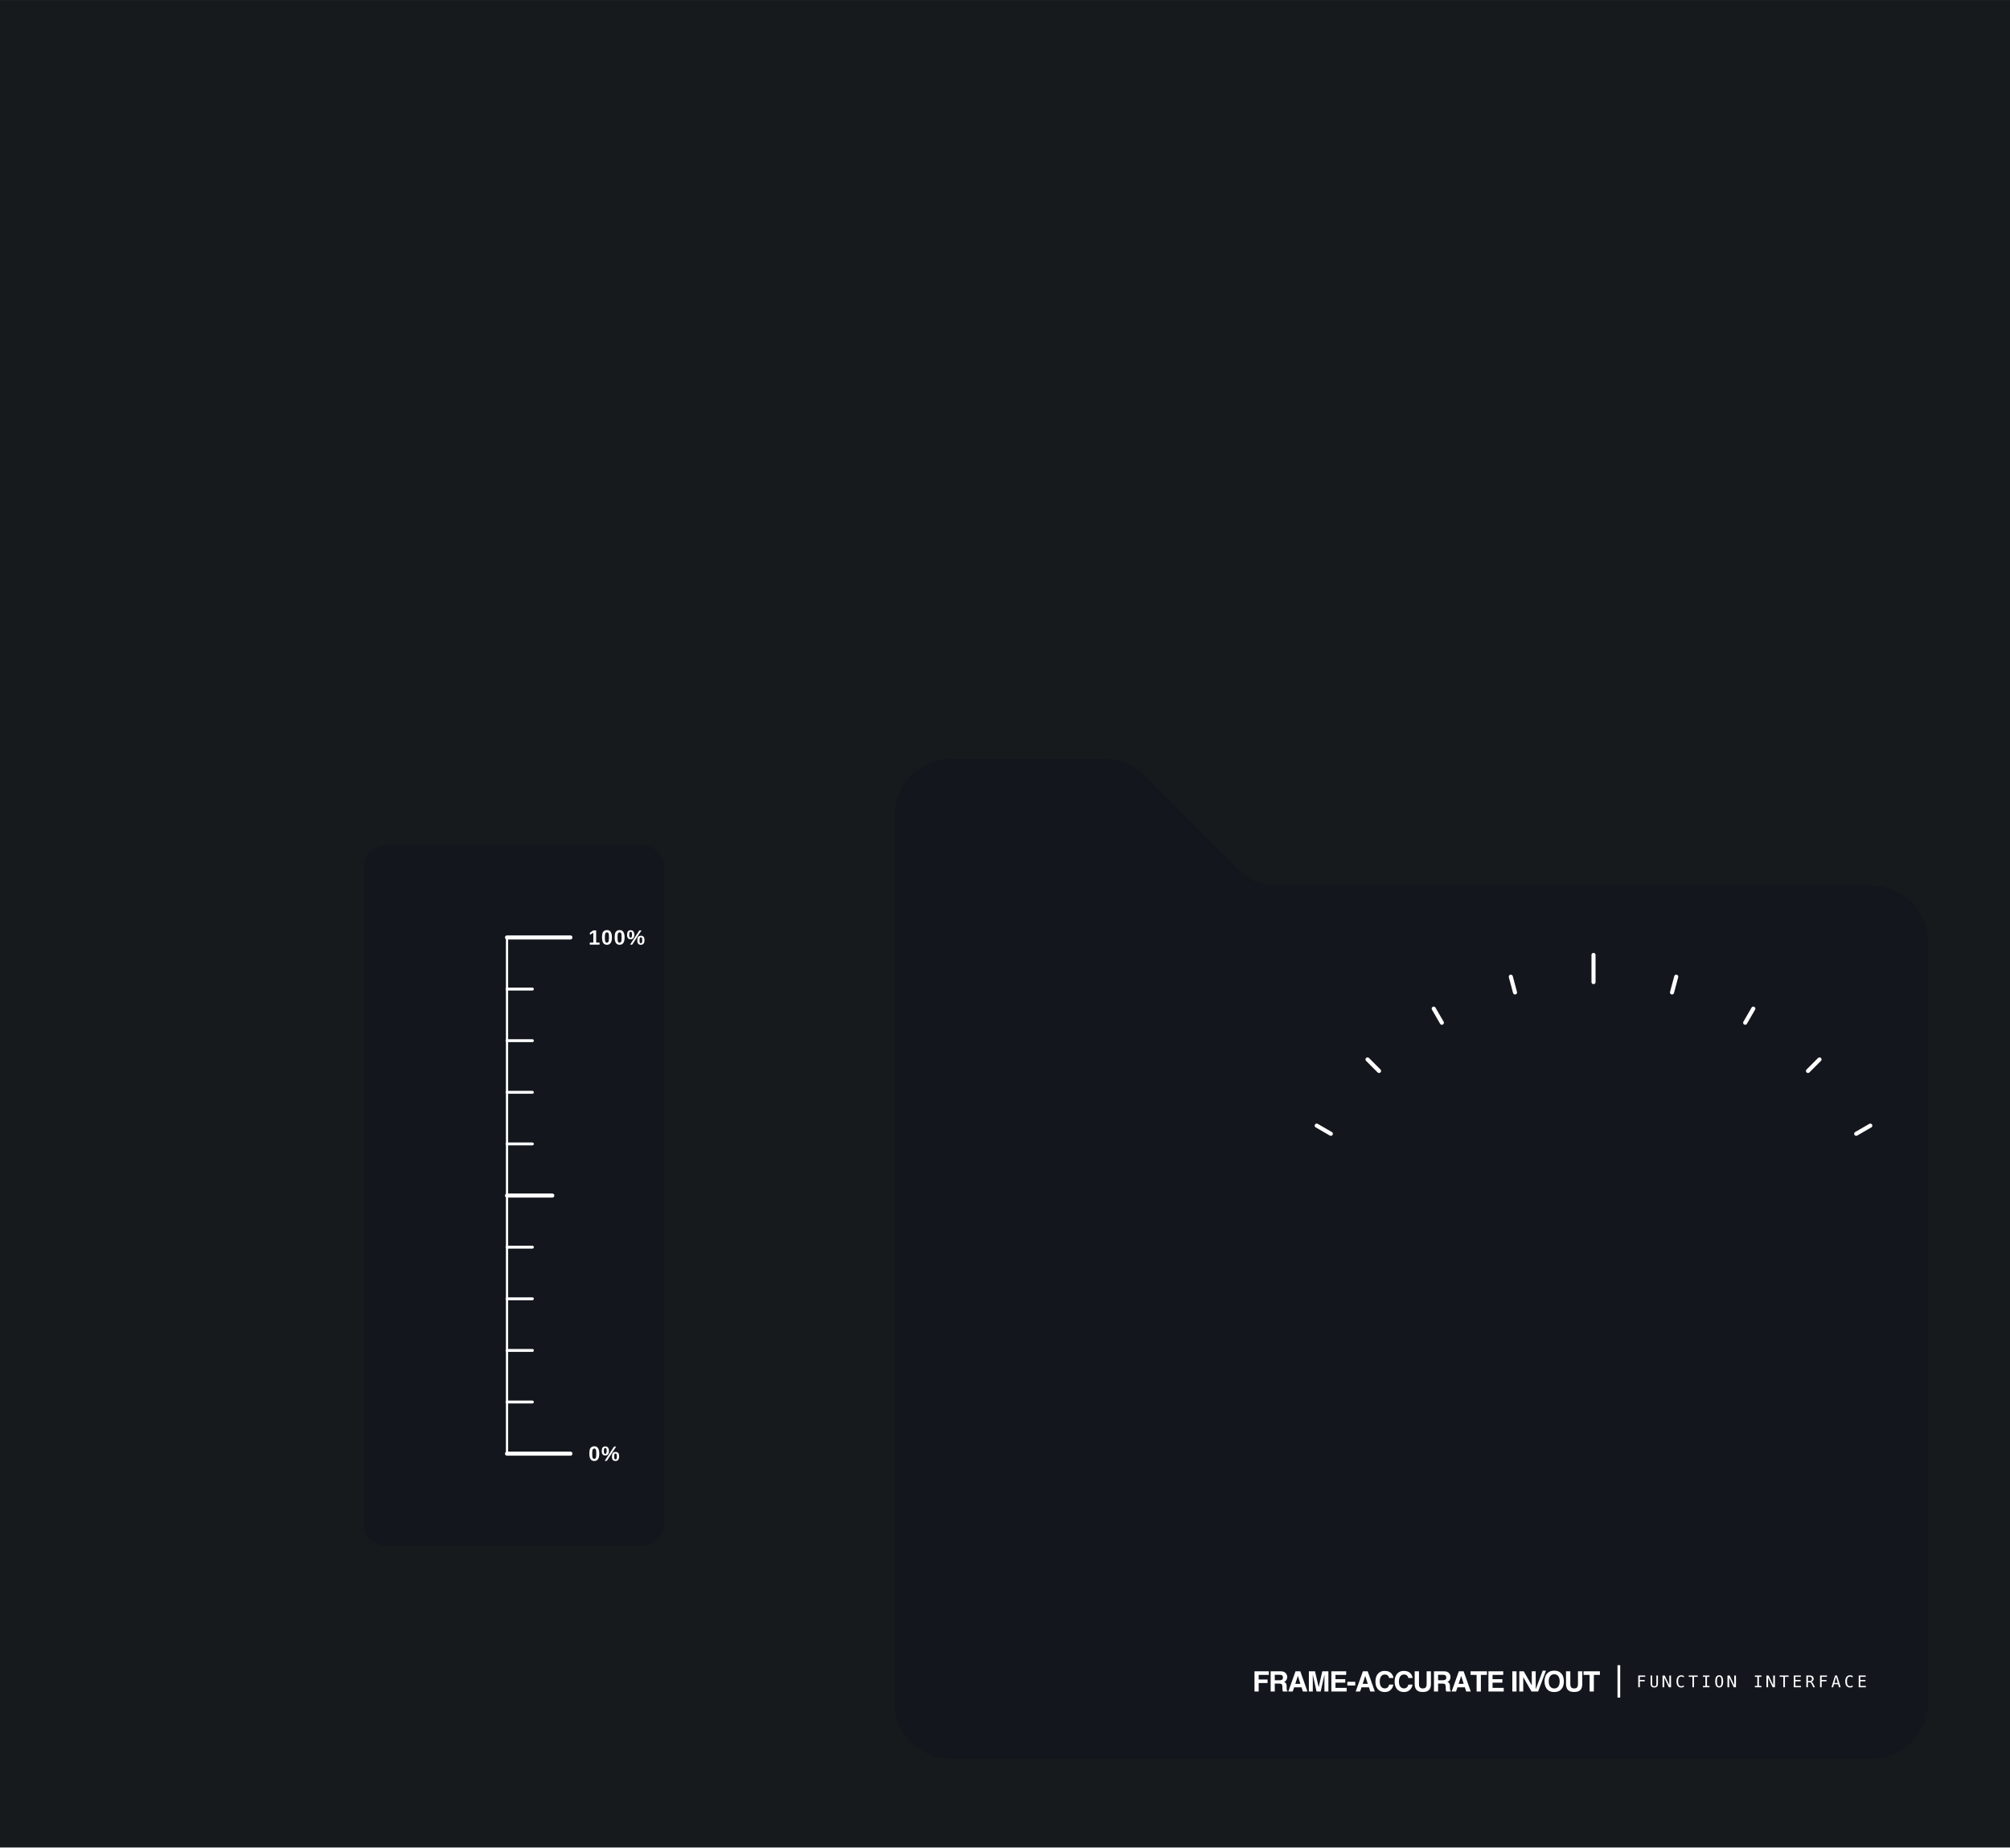
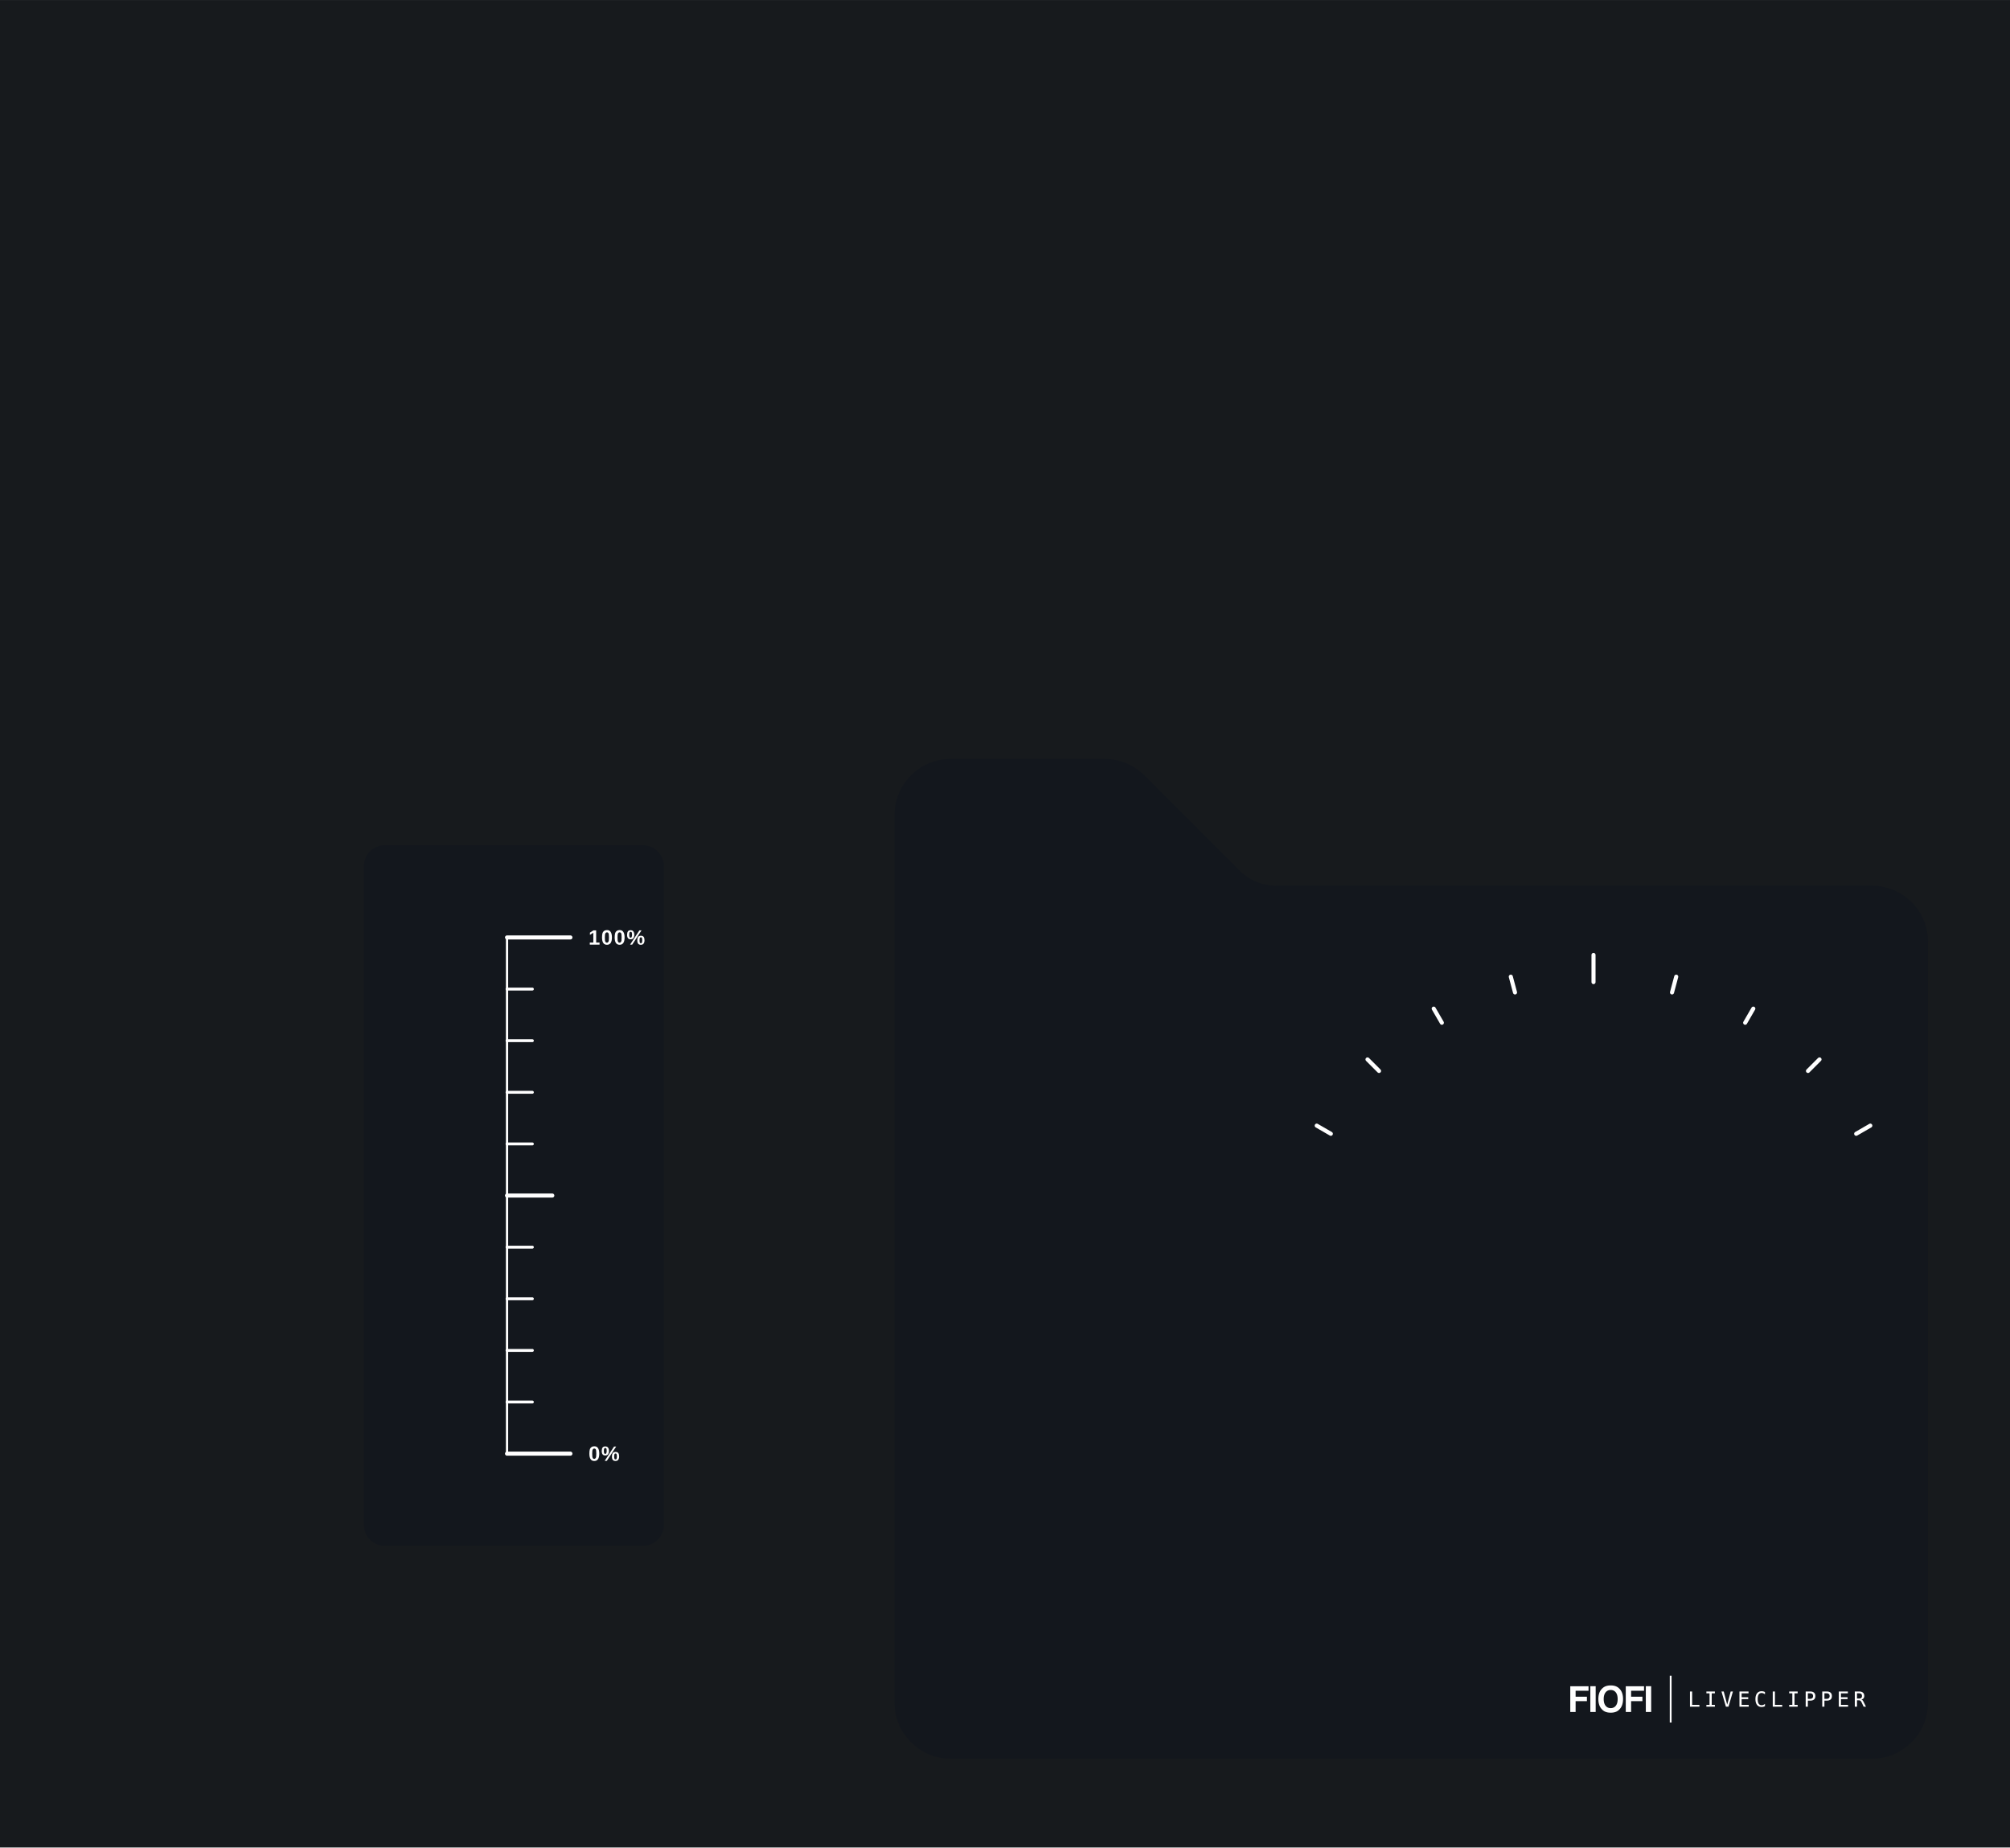
<svg xmlns="http://www.w3.org/2000/svg" width="2048" height="1882" viewBox="0 0 222 204" style="color:#ffffff">
  <rect x="0" y="0" width="222" height="204" fill="#171a1d" />
  <path id="tbar-field" fill="#13171d" d="M42.500 170.693 L42.485 170.693 L42.289 170.683 L42.260 170.681 L42.066 170.652 L42.037 170.646 L41.847 170.598 L41.818 170.590 L41.634 170.524 L41.606 170.512 L41.429 170.428 L41.403 170.415 L41.235 170.314 L41.210 170.297 L41.053 170.180 L41.030 170.162 L40.884 170.030 L40.864 170.009 L40.732 169.864 L40.713 169.841 L40.596 169.683 L40.580 169.659 L40.479 169.490 L40.465 169.464 L40.381 169.287 L40.370 169.260 L40.304 169.075 L40.295 169.047 L40.247 168.856 L40.242 168.828 L40.213 168.633 L40.210 168.604 L40.200 168.408 L40.200 168.393 L40.200 95.632 L40.200 95.617 L40.210 95.421 L40.213 95.392 L40.242 95.198 L40.247 95.169 L40.295 94.979 L40.304 94.950 L40.370 94.766 L40.381 94.738 L40.465 94.561 L40.479 94.535 L40.580 94.367 L40.596 94.342 L40.713 94.185 L40.732 94.162 L40.864 94.016 L40.884 93.996 L41.030 93.864 L41.053 93.845 L41.210 93.728 L41.235 93.712 L41.403 93.611 L41.429 93.597 L41.606 93.513 L41.634 93.502 L41.818 93.436 L41.847 93.427 L42.037 93.379 L42.066 93.374 L42.260 93.345 L42.289 93.342 L42.485 93.332 L42.500 93.332 L71.020 93.332 L71.035 93.332 L71.231 93.342 L71.260 93.345 L71.454 93.374 L71.483 93.379 L71.673 93.427 L71.702 93.436 L71.886 93.502 L71.914 93.513 L72.091 93.597 L72.117 93.611 L72.285 93.712 L72.310 93.728 L72.467 93.845 L72.490 93.864 L72.636 93.996 L72.656 94.016 L72.788 94.162 L72.807 94.185 L72.924 94.342 L72.940 94.367 L73.041 94.535 L73.055 94.561 L73.139 94.738 L73.150 94.766 L73.216 94.950 L73.225 94.979 L73.273 95.169 L73.278 95.198 L73.307 95.392 L73.310 95.421 L73.320 95.617 L73.320 95.632 L73.320 168.393 L73.320 168.408 L73.310 168.604 L73.307 168.633 L73.278 168.828 L73.273 168.856 L73.225 169.047 L73.216 169.075 L73.150 169.260 L73.139 169.287 L73.055 169.464 L73.041 169.490 L72.940 169.659 L72.924 169.683 L72.807 169.841 L72.788 169.864 L72.656 170.009 L72.636 170.030 L72.490 170.162 L72.467 170.180 L72.310 170.297 L72.285 170.314 L72.117 170.415 L72.091 170.428 L71.914 170.512 L71.886 170.524 L71.702 170.590 L71.673 170.598 L71.483 170.646 L71.454 170.652 L71.260 170.681 L71.231 170.683 L71.035 170.693 L71.020 170.693 Z" />
  <path id="jog-clip-field" fill="#13171d" stroke="#13171d" stroke-width="0.4" stroke-linejoin="round" d="M105.000 194.000 L206.750 194.000 A6.000 6.000 0 0 0 212.750 188.000 L212.750 104.000 A6.000 6.000 0 0 0 206.750 98.000 L140.985 98.000 A6.000 6.000 0 0 1 136.743 96.243 L126.257 85.757 A6.000 6.000 0 0 0 122.015 84.000 L105.000 84.000 A6.000 6.000 0 0 0 99.000 90.000 L99.000 188.000 A6.000 6.000 0 0 0 105.000 194.000 Z" />
  <path d="M54.0 160.513 L61.0 160.513" fill="none" stroke="currentColor" stroke-width="0.45" stroke-linecap="round" transform="translate(2 0)" />
  <text x="63.0" y="160.513" fill="currentColor" font-family="Arial, Helvetica, sans-serif" font-size="2.3" font-weight="600" letter-spacing="0.12" text-anchor="start" dominant-baseline="central" transform="translate(2 0)">0%</text>
  <path d="M54.0 154.813 L56.8 154.813" fill="none" stroke="currentColor" stroke-width="0.32" stroke-linecap="round" transform="translate(2 0)" />
  <path d="M54.0 149.113 L56.8 149.113" fill="none" stroke="currentColor" stroke-width="0.32" stroke-linecap="round" transform="translate(2 0)" />
  <path d="M54.0 143.413 L56.8 143.413" fill="none" stroke="currentColor" stroke-width="0.32" stroke-linecap="round" transform="translate(2 0)" />
  <path d="M54.0 137.713 L56.8 137.713" fill="none" stroke="currentColor" stroke-width="0.32" stroke-linecap="round" transform="translate(2 0)" />
  <path d="M54.0 132.013 L59.0 132.013" fill="none" stroke="currentColor" stroke-width="0.45" stroke-linecap="round" transform="translate(2 0)" />
  <path d="M54.0 126.313 L56.8 126.313" fill="none" stroke="currentColor" stroke-width="0.32" stroke-linecap="round" transform="translate(2 0)" />
  <path d="M54.0 120.613 L56.8 120.613" fill="none" stroke="currentColor" stroke-width="0.32" stroke-linecap="round" transform="translate(2 0)" />
  <path d="M54.0 114.913 L56.8 114.913" fill="none" stroke="currentColor" stroke-width="0.32" stroke-linecap="round" transform="translate(2 0)" />
  <path d="M54.0 109.213 L56.8 109.213" fill="none" stroke="currentColor" stroke-width="0.32" stroke-linecap="round" transform="translate(2 0)" />
  <path d="M54.0 103.513 L61.0 103.513" fill="none" stroke="currentColor" stroke-width="0.45" stroke-linecap="round" transform="translate(2 0)" />
  <text x="63.0" y="103.513" fill="currentColor" font-family="Arial, Helvetica, sans-serif" font-size="2.3" font-weight="600" letter-spacing="0.12" text-anchor="start" dominant-baseline="central" transform="translate(2 0)">100%</text>
  <path d="M54.0 160.513 L54.0 103.513" fill="none" stroke="currentColor" stroke-width="0.25" stroke-linecap="round" transform="translate(2 0)" />
  <g id="jog-upper-ticks" transform="translate(0 15)">
    <path d="M205.012 110.193 L206.571 109.293" fill="none" stroke="#ffffff" stroke-width="0.45" stroke-linecap="round" />
    <path d="M199.688 103.255 L200.961 101.982" fill="none" stroke="#ffffff" stroke-width="0.45" stroke-linecap="round" />
    <path d="M192.75 97.931 L193.65 96.373" fill="none" stroke="#ffffff" stroke-width="0.45" stroke-linecap="round" />
    <path d="M184.67 94.585 L185.136 92.846" fill="none" stroke="#ffffff" stroke-width="0.45" stroke-linecap="round" />
    <path d="M176 93.443 L176 90.443" fill="none" stroke="#ffffff" stroke-width="0.45" stroke-linecap="round" />
    <path d="M167.33 94.585 L166.864 92.846" fill="none" stroke="#ffffff" stroke-width="0.45" stroke-linecap="round" />
    <path d="M159.25 97.931 L158.35 96.373" fill="none" stroke="#ffffff" stroke-width="0.45" stroke-linecap="round" />
    <path d="M152.312 103.255 L151.039 101.982" fill="none" stroke="#ffffff" stroke-width="0.45" stroke-linecap="round" />
    <path d="M146.988 110.193 L145.429 109.293" fill="none" stroke="#ffffff" stroke-width="0.45" stroke-linecap="round" />
  </g>
-   <g id="fiofi-esteso" fill="#ffffff">
-     <path d="M140.138 184.941H139.019V185.454H139.999V185.842H139.019V186.777H138.556V184.549H140.138Z M141.278 185.902H140.796V186.777H140.341V184.546H141.435Q141.67 184.55 141.796 184.603Q141.922 184.656 142.01 184.759Q142.083 184.844 142.125 184.947Q142.168 185.05 142.168 185.182Q142.168 185.341 142.087 185.494Q142.007 185.648 141.822 185.711Q141.977 185.773 142.041 185.888Q142.106 186.002 142.106 186.237V186.386Q142.106 186.539 142.118 186.594Q142.136 186.68 142.202 186.721V186.777H141.689Q141.668 186.703 141.659 186.657Q141.641 186.564 141.639 186.465L141.636 186.258Q141.633 186.044 141.558 185.973Q141.483 185.902 141.278 185.902ZM141.561 185.496Q141.7 185.433 141.7 185.245Q141.7 185.042 141.565 184.973Q141.489 184.933 141.338 184.933H140.796V185.533H141.324Q141.482 185.533 141.561 185.496Z M143.755 186.318H142.933L142.779 186.777H142.292L143.088 184.546H143.615L144.405 186.777H143.899ZM143.625 185.934 143.347 185.056 143.059 185.934Z M144.995 186.777H144.561V184.546H145.239L145.644 186.3L146.047 184.546H146.718V186.777H146.283V185.268Q146.283 185.203 146.285 185.085Q146.286 184.968 146.286 184.905L145.864 186.777H145.411L144.992 184.905Q144.992 184.968 144.994 185.085Q144.995 185.203 144.995 185.268Z M148.584 185.802H147.5V186.376H148.735V186.777H147.045V184.546H148.681V184.941H147.5V185.415H148.584Z M148.814 185.708H149.683V186.117H148.814Z M151.198 186.318H150.376L150.222 186.777H149.734L150.531 184.546H151.057L151.847 186.777H151.342ZM151.068 185.934 150.789 185.056 150.502 185.934Z M153.585 186.61Q153.335 186.839 152.946 186.839Q152.465 186.839 152.19 186.53Q151.914 186.22 151.914 185.68Q151.914 185.095 152.227 184.779Q152.5 184.503 152.921 184.503Q153.484 184.503 153.744 184.873Q153.888 185.08 153.898 185.289H153.432Q153.387 185.129 153.316 185.047Q153.189 184.902 152.939 184.902Q152.684 184.902 152.538 185.107Q152.391 185.312 152.391 185.687Q152.391 186.063 152.546 186.249Q152.701 186.436 152.94 186.436Q153.185 186.436 153.314 186.276Q153.385 186.19 153.432 186.017H153.894Q153.833 186.382 153.585 186.61Z M155.704 186.61Q155.454 186.839 155.065 186.839Q154.584 186.839 154.309 186.53Q154.033 186.22 154.033 185.68Q154.033 185.095 154.346 184.779Q154.619 184.503 155.04 184.503Q155.603 184.503 155.863 184.873Q156.007 185.08 156.018 185.289H155.551Q155.506 185.129 155.435 185.047Q155.308 184.902 155.058 184.902Q154.804 184.902 154.657 185.107Q154.51 185.312 154.51 185.687Q154.51 186.063 154.665 186.249Q154.82 186.436 155.059 186.436Q155.305 186.436 155.433 186.276Q155.504 186.19 155.551 186.017H156.013Q155.952 186.382 155.704 186.61Z M157.569 185.917V184.546H158.043V185.917Q158.043 186.273 157.932 186.471Q157.726 186.835 157.147 186.835Q156.567 186.835 156.36 186.471Q156.249 186.273 156.249 185.917V184.546H156.723V185.917Q156.723 186.147 156.777 186.253Q156.862 186.441 157.147 186.441Q157.43 186.441 157.515 186.253Q157.569 186.147 157.569 185.917Z M159.316 185.902H158.834V186.777H158.379V184.546H159.473Q159.708 184.55 159.834 184.603Q159.961 184.656 160.048 184.759Q160.121 184.844 160.163 184.947Q160.206 185.05 160.206 185.182Q160.206 185.341 160.126 185.494Q160.045 185.648 159.861 185.711Q160.015 185.773 160.079 185.888Q160.144 186.002 160.144 186.237V186.386Q160.144 186.539 160.156 186.594Q160.174 186.68 160.241 186.721V186.777H159.728Q159.706 186.703 159.697 186.657Q159.679 186.564 159.678 186.465L159.675 186.258Q159.672 186.044 159.597 185.973Q159.522 185.902 159.316 185.902ZM159.599 185.496Q159.738 185.433 159.738 185.245Q159.738 185.042 159.603 184.973Q159.528 184.933 159.376 184.933H158.834V185.533H159.363Q159.52 185.533 159.599 185.496Z M161.794 186.318H160.972L160.817 186.777H160.33L161.126 184.546H161.653L162.443 186.777H161.937ZM161.663 185.934 161.385 185.056 161.097 185.934Z M164.228 184.546V184.941H163.56V186.777H163.091V184.941H162.42V184.546Z M165.934 185.802H164.85V186.376H166.085V186.777H164.394V184.546H166.03V184.941H164.85V185.415H165.934Z M167.034 184.546H167.497V186.777H167.034Z M169.616 186.777H169.15L168.239 185.192V186.777H167.804V184.546H168.293L169.182 186.103V184.546H169.616Z M169.525 186.777 170.39 184.478H170.748L169.881 186.777Z M171.66 186.839Q171.181 186.839 170.929 186.579Q170.589 186.259 170.589 185.658Q170.589 185.045 170.929 184.738Q171.181 184.478 171.66 184.478Q172.138 184.478 172.391 184.738Q172.728 185.045 172.728 185.658Q172.728 186.259 172.391 186.579Q172.138 186.839 171.66 186.839ZM172.1 186.24Q172.262 186.035 172.262 185.658Q172.262 185.283 172.099 185.078Q171.937 184.873 171.66 184.873Q171.383 184.873 171.218 185.077Q171.053 185.281 171.053 185.658Q171.053 186.035 171.218 186.24Q171.383 186.444 171.66 186.444Q171.937 186.444 172.1 186.24Z M174.284 185.917V184.546H174.758V185.917Q174.758 186.273 174.648 186.471Q174.442 186.835 173.862 186.835Q173.282 186.835 173.075 186.471Q172.964 186.273 172.964 185.917V184.546H173.438V185.917Q173.438 186.147 173.493 186.253Q173.577 186.441 173.862 186.441Q174.145 186.441 174.23 186.253Q174.284 186.147 174.284 185.917Z M176.705 184.546V184.941H176.037V186.777H175.568V184.941H174.897V184.546Z" />
-     <rect x="178.649" y="183.873" width="0.300" height="3.577" />
-     <path d="M180.941 185.01H181.709V185.158H181.119V185.507H181.654V185.656H181.119V186.313H180.941Z M182.301 185.813V185.01H182.478V185.893Q182.478 185.988 182.483 186.029Q182.488 186.069 182.501 186.091Q182.529 186.143 182.582 186.169Q182.635 186.195 182.71 186.195Q182.786 186.195 182.838 186.169Q182.891 186.143 182.919 186.091Q182.933 186.069 182.938 186.029Q182.943 185.989 182.943 185.895V185.01H183.119V185.813Q183.119 186.013 183.095 186.097Q183.07 186.181 183.009 186.236Q182.951 186.288 182.877 186.313Q182.803 186.338 182.71 186.338Q182.618 186.338 182.544 186.313Q182.47 186.288 182.411 186.236Q182.351 186.182 182.326 186.096Q182.301 186.01 182.301 185.813Z M183.623 185.014H183.864L184.374 186.083V185.014H184.561V186.313H184.32L183.811 185.244V186.313H183.623Z M185.977 186.267Q185.91 186.303 185.839 186.32Q185.769 186.338 185.689 186.338Q185.439 186.338 185.3 186.161Q185.162 185.984 185.162 185.663Q185.162 185.343 185.301 185.165Q185.44 184.986 185.689 184.986Q185.769 184.986 185.839 185.004Q185.91 185.022 185.977 185.058V185.238Q185.913 185.185 185.838 185.157Q185.764 185.129 185.689 185.129Q185.517 185.129 185.432 185.262Q185.346 185.395 185.346 185.663Q185.346 185.93 185.432 186.062Q185.517 186.195 185.689 186.195Q185.766 186.195 185.84 186.167Q185.914 186.139 185.977 186.086Z M186.516 185.01H187.51V185.158H187.102V186.313H186.925V185.158H186.516Z M188.084 185.01H188.808V185.158H188.535V186.165H188.808V186.313H188.084V186.165H188.358V185.158H188.084Z M190.133 185.663Q190.133 185.375 190.074 185.252Q190.015 185.129 189.881 185.129Q189.747 185.129 189.688 185.252Q189.629 185.375 189.629 185.663Q189.629 185.949 189.688 186.072Q189.747 186.195 189.881 186.195Q190.015 186.195 190.074 186.072Q190.133 185.95 190.133 185.663ZM190.317 185.663Q190.317 186.003 190.209 186.171Q190.102 186.338 189.881 186.338Q189.66 186.338 189.553 186.172Q189.445 186.005 189.445 185.663Q189.445 185.321 189.553 185.154Q189.661 184.986 189.881 184.986Q190.102 184.986 190.209 185.154Q190.317 185.321 190.317 185.663Z M190.794 185.014H191.035L191.545 186.083V185.014H191.732V186.313H191.491L190.981 185.244V186.313H190.794Z M193.821 185.01H194.545V185.158H194.271V186.165H194.545V186.313H193.821V186.165H194.094V185.158H193.821Z M195.096 185.014H195.337L195.847 186.083V185.014H196.035V186.313H195.794L195.284 185.244V186.313H195.096Z M196.555 185.01H197.549V185.158H197.142V186.313H196.964V185.158H196.555Z M198.12 185.01H198.894V185.158H198.296V185.509H198.867V185.657H198.296V186.165H198.91V186.313H198.12Z M200.046 185.698Q200.114 185.715 200.162 185.763Q200.21 185.812 200.281 185.957L200.459 186.313H200.269L200.114 185.984Q200.047 185.843 199.993 185.803Q199.939 185.762 199.853 185.762H199.684V186.313H199.507V185.01H199.87Q200.085 185.01 200.199 185.106Q200.314 185.203 200.314 185.387Q200.314 185.516 200.243 185.598Q200.173 185.679 200.046 185.698ZM199.684 185.154V185.617H199.877Q200.004 185.617 200.066 185.56Q200.128 185.504 200.128 185.387Q200.128 185.274 200.062 185.214Q199.996 185.154 199.87 185.154Z M201.02 185.01H201.787V185.158H201.197V185.507H201.732V185.656H201.197V186.313H201.02Z M202.788 185.165 202.602 185.832H202.974ZM202.682 185.01H202.896L203.295 186.313H203.112L203.016 185.973H202.56L202.465 186.313H202.283Z M204.621 186.267Q204.554 186.303 204.484 186.32Q204.413 186.338 204.333 186.338Q204.083 186.338 203.944 186.161Q203.806 185.984 203.806 185.663Q203.806 185.343 203.945 185.165Q204.085 184.986 204.333 184.986Q204.413 184.986 204.484 185.004Q204.554 185.022 204.621 185.058V185.238Q204.557 185.185 204.483 185.157Q204.408 185.129 204.333 185.129Q204.161 185.129 204.076 185.262Q203.99 185.395 203.99 185.663Q203.99 185.93 204.076 186.062Q204.161 186.195 204.333 186.195Q204.41 186.195 204.484 186.167Q204.558 186.139 204.621 186.086Z M205.291 185.01H206.064V185.158H205.467V185.509H206.038V185.657H205.467V186.165H206.081V186.313H205.291Z" />
+   <g id="marchio-fiofi" fill="#ffffff">
+     <path fill-rule="evenodd" d="M173.433 189.038 L173.433 186.198 L175.449 186.198 L175.449 186.698 L174.023 186.698 L174.023 187.352 L175.272 187.352 L175.272 187.846 L174.023 187.846 L174.023 189.038 Z M179.563 189.038 L179.563 186.198 L181.579 186.198 L181.579 186.698 L180.153 186.698 L180.153 187.352 L181.402 187.352 L181.402 187.846 L180.153 187.846 L180.153 189.038 Z M175.648 189.038 L175.648 186.194 L176.239 186.194 L176.239 189.038 Z M181.778 186.194 L182.369 186.194 L182.369 189.038 L181.778 189.038 Z M186.894 188.251 L187.697 188.251 L187.697 188.455 L186.654 188.455 L186.654 186.778 L186.894 186.778 Z M188.467 188.251 L188.815 188.251 L188.815 186.982 L188.467 186.982 L188.467 186.778 L189.404 186.778 L189.404 186.982 L189.056 186.982 L189.056 188.251 L189.404 188.251 L189.404 188.455 L188.467 188.455 Z M191.398 186.778 L190.907 188.455 L190.623 188.455 L190.133 186.778 L190.381 186.778 L190.765 188.229 L191.150 186.778 Z M184.622 190.200 L184.422 190.200 L184.422 185.032 L184.622 185.032 Z M177.034 188.849 L176.967 188.785 L176.885 188.700 L176.811 188.608 L176.746 188.509 L176.690 188.402 L176.642 188.289 L176.604 188.168 L176.573 188.040 L176.552 187.904 L176.539 187.762 L176.534 187.612 L176.539 187.460 L176.552 187.315 L176.573 187.178 L176.604 187.049 L176.642 186.928 L176.690 186.815 L176.746 186.709 L176.811 186.611 L176.885 186.521 L176.967 186.439 L177.034 186.376 L177.107 186.320 L177.186 186.270 L177.270 186.227 L177.361 186.190 L177.457 186.160 L177.559 186.137 L177.666 186.120 L177.780 186.110 L177.899 186.107 L178.018 186.110 L178.131 186.120 L178.239 186.137 L178.341 186.160 L178.437 186.190 L178.527 186.227 L178.611 186.270 L178.690 186.320 L178.763 186.376 L178.831 186.439 L178.912 186.521 L178.986 186.611 L179.050 186.709 L179.106 186.815 L179.153 186.928 L179.192 187.049 L179.222 187.178 L179.244 187.315 L179.257 187.460 L179.261 187.612 L179.257 187.762 L179.244 187.904 L179.222 188.040 L179.192 188.168 L179.153 188.289 L179.106 188.402 L179.050 188.509 L178.986 188.608 L178.912 188.700 L178.831 188.785 L178.763 188.849 L178.690 188.905 L178.611 188.955 L178.527 188.998 L178.437 189.034 L178.341 189.064 L178.239 189.088 L178.131 189.104 L178.018 189.114 L177.899 189.117 L177.780 189.114 L177.666 189.104 L177.559 189.088 L177.457 189.064 L177.361 189.034 L177.270 188.998 L177.186 188.955 L177.107 188.905 Z M178.658 187.796 L178.665 187.706 L178.667 187.612 L178.665 187.519 L178.658 187.430 L178.648 187.345 L178.633 187.264 L178.615 187.188 L178.592 187.116 L178.565 187.049 L178.534 186.986 L178.499 186.927 L178.459 186.872 L178.416 186.823 L178.370 186.778 L178.322 186.739 L178.270 186.705 L178.215 186.676 L178.158 186.653 L178.097 186.634 L178.034 186.621 L177.968 186.613 L177.899 186.611 L177.829 186.613 L177.763 186.621 L177.700 186.634 L177.639 186.652 L177.581 186.676 L177.526 186.705 L177.474 186.738 L177.425 186.777 L177.379 186.822 L177.335 186.871 L177.295 186.926 L177.260 186.984 L177.228 187.047 L177.201 187.115 L177.177 187.187 L177.159 187.263 L177.144 187.344 L177.133 187.429 L177.127 187.518 L177.125 187.612 L177.127 187.706 L177.133 187.796 L177.144 187.881 L177.159 187.961 L177.177 188.038 L177.201 188.110 L177.228 188.177 L177.260 188.240 L177.295 188.299 L177.335 188.353 L177.379 188.403 L177.425 188.447 L177.474 188.486 L177.526 188.520 L177.581 188.549 L177.639 188.572 L177.700 188.590 L177.763 188.603 L177.829 188.611 L177.899 188.614 L177.968 188.611 L178.034 188.603 L178.098 188.590 L178.158 188.572 L178.216 188.549 L178.270 188.520 L178.322 188.486 L178.371 188.447 L178.417 188.403 L178.460 188.353 L178.499 188.299 L178.535 188.240 L178.566 188.177 L178.592 188.110 L178.615 188.038 L178.634 187.961 L178.648 187.881 Z M194.793 188.454 L194.775 188.459 L194.757 188.464 L194.738 188.468 L194.720 188.472 L194.701 188.476 L194.682 188.479 L194.663 188.481 L194.643 188.483 L194.624 188.485 L194.604 188.486 L194.584 188.487 L194.563 188.487 L194.501 188.485 L194.440 188.478 L194.383 188.466 L194.328 188.450 L194.277 188.430 L194.228 188.404 L194.182 188.375 L194.139 188.340 L194.099 188.301 L194.062 188.258 L194.028 188.210 L193.998 188.159 L193.971 188.104 L193.948 188.046 L193.928 187.983 L193.912 187.918 L193.900 187.848 L193.891 187.775 L193.886 187.698 L193.884 187.618 L193.886 187.538 L193.891 187.461 L193.900 187.388 L193.912 187.319 L193.928 187.253 L193.948 187.191 L193.971 187.132 L193.998 187.077 L194.029 187.026 L194.063 186.978 L194.100 186.934 L194.140 186.895 L194.183 186.861 L194.229 186.831 L194.278 186.805 L194.330 186.784 L194.384 186.768 L194.441 186.757 L194.501 186.750 L194.563 186.748 L194.584 186.748 L194.604 186.749 L194.624 186.750 L194.643 186.751 L194.663 186.753 L194.682 186.756 L194.701 186.759 L194.720 186.762 L194.738 186.766 L194.757 186.771 L194.775 186.776 L194.793 186.781 L194.811 186.787 L194.829 186.793 L194.847 186.799 L194.864 186.807 L194.882 186.814 L194.900 186.822 L194.917 186.831 L194.938 186.842 L194.938 187.092 L194.910 187.069 L194.893 187.057 L194.876 187.045 L194.859 187.034 L194.842 187.023 L194.824 187.013 L194.806 187.004 L194.788 186.995 L194.770 186.987 L194.751 186.980 L194.733 186.973 L194.714 186.967 L194.695 186.962 L194.676 186.958 L194.658 186.954 L194.639 186.951 L194.620 186.948 L194.601 186.946 L194.582 186.945 L194.564 186.945 L194.521 186.947 L194.481 186.952 L194.444 186.960 L194.408 186.972 L194.375 186.986 L194.344 187.005 L194.315 187.026 L194.288 187.051 L194.264 187.079 L194.241 187.111 L194.221 187.146 L194.203 187.184 L194.186 187.226 L194.172 187.272 L194.161 187.321 L194.151 187.373 L194.143 187.429 L194.138 187.488 L194.134 187.551 L194.133 187.618 L194.134 187.684 L194.138 187.747 L194.143 187.806 L194.151 187.862 L194.161 187.914 L194.172 187.963 L194.186 188.008 L194.203 188.050 L194.221 188.089 L194.241 188.124 L194.264 188.155 L194.288 188.183 L194.315 188.208 L194.344 188.230 L194.375 188.248 L194.408 188.263 L194.444 188.274 L194.481 188.283 L194.521 188.288 L194.564 188.289 L194.583 188.289 L194.602 188.288 L194.621 188.286 L194.640 188.284 L194.659 188.281 L194.678 188.277 L194.697 188.272 L194.716 188.267 L194.734 188.261 L194.753 188.254 L194.771 188.247 L194.790 188.239 L194.808 188.230 L194.825 188.221 L194.843 188.211 L194.860 188.201 L194.877 188.189 L194.894 188.178 L194.910 188.165 L194.938 188.142 L194.938 188.393 L194.917 188.404 L194.900 188.412 L194.882 188.420 L194.864 188.428 L194.847 188.435 L194.829 188.442 L194.811 188.448 Z M193.142 188.251 L193.142 188.455 L192.120 188.455 L192.120 186.778 L193.121 186.778 L193.121 186.982 L192.359 186.982 L192.359 187.414 L193.087 187.414 L193.087 187.618 L192.359 187.618 L192.359 188.251 Z M196.038 188.251 L196.840 188.251 L196.840 188.455 L195.797 188.455 L195.797 186.778 L196.038 186.778 Z M197.959 188.251 L197.959 186.982 L197.610 186.982 L197.610 186.778 L198.548 186.778 L198.548 186.982 L198.199 186.982 L198.199 188.251 L198.548 188.251 L198.548 188.455 L197.610 188.455 L197.610 188.251 Z M200.290 186.860 L200.323 186.881 L200.354 186.906 L200.382 186.933 L200.407 186.962 L200.428 186.994 L200.448 187.028 L200.464 187.064 L200.477 187.103 L200.487 187.144 L200.494 187.188 L200.499 187.234 L200.500 187.282 L200.499 187.330 L200.494 187.376 L200.487 187.420 L200.477 187.461 L200.464 187.500 L200.448 187.537 L200.429 187.571 L200.407 187.603 L200.382 187.632 L200.354 187.659 L200.324 187.683 L200.291 187.705 L200.255 187.724 L200.216 187.741 L200.175 187.755 L200.130 187.766 L200.084 187.775 L200.034 187.781 L199.982 187.785 L199.927 187.787 L199.674 187.787 L199.674 188.455 L199.434 188.455 L199.434 186.778 L199.927 186.778 L199.982 186.779 L200.034 186.783 L200.083 186.789 L200.130 186.798 L200.174 186.810 L200.215 186.824 L200.254 186.840 Z M200.087 187.558 L200.108 187.548 L200.129 187.535 L200.148 187.522 L200.165 187.507 L200.181 187.490 L200.196 187.472 L200.209 187.453 L200.220 187.432 L200.229 187.411 L200.237 187.387 L200.243 187.363 L200.247 187.337 L200.249 187.310 L200.250 187.282 L200.249 187.253 L200.247 187.226 L200.243 187.200 L200.237 187.176 L200.229 187.153 L200.220 187.131 L200.209 187.111 L200.196 187.091 L200.182 187.074 L200.166 187.057 L200.148 187.042 L200.129 187.028 L200.109 187.016 L200.087 187.006 L200.064 186.997 L200.040 186.990 L200.014 186.984 L199.986 186.980 L199.957 186.978 L199.927 186.977 L199.674 186.977 L199.674 187.587 L199.927 187.587 L199.957 187.586 L199.986 187.584 L200.013 187.580 L200.039 187.574 L200.063 187.567 Z M202.083 186.840 L202.119 186.860 L202.152 186.881 L202.183 186.906 L202.210 186.933 L202.235 186.962 L202.257 186.994 L202.276 187.028 L202.292 187.064 L202.305 187.103 L202.316 187.144 L202.323 187.188 L202.327 187.234 L202.329 187.282 L202.327 187.330 L202.323 187.376 L202.316 187.420 L202.306 187.461 L202.292 187.500 L202.276 187.537 L202.257 187.571 L202.236 187.603 L202.211 187.632 L202.183 187.659 L202.153 187.683 L202.119 187.705 L202.083 187.724 L202.045 187.741 L202.003 187.755 L201.959 187.766 L201.912 187.775 L201.863 187.781 L201.811 187.785 L201.756 187.787 L201.503 187.787 L201.503 188.455 L201.263 188.455 L201.263 186.778 L201.756 186.778 L201.810 186.779 L201.862 186.783 L201.912 186.789 L201.959 186.798 L202.003 186.810 L202.044 186.824 Z M201.892 187.567 L201.915 187.558 L201.937 187.548 L201.957 187.535 L201.976 187.522 L201.994 187.507 L202.010 187.490 L202.025 187.472 L202.037 187.453 L202.048 187.432 L202.058 187.411 L202.065 187.387 L202.071 187.363 L202.076 187.337 L202.078 187.310 L202.079 187.282 L202.078 187.253 L202.076 187.226 L202.071 187.200 L202.065 187.176 L202.058 187.153 L202.049 187.131 L202.038 187.111 L202.025 187.091 L202.011 187.074 L201.995 187.057 L201.977 187.042 L201.958 187.028 L201.938 187.016 L201.916 187.006 L201.893 186.997 L201.868 186.990 L201.842 186.984 L201.815 186.980 L201.786 186.978 L201.756 186.977 L201.503 186.977 L201.503 187.587 L201.756 187.587 L201.786 187.586 L201.815 187.584 L201.842 187.580 L201.868 187.574 Z M204.114 188.455 L203.092 188.455 L203.092 186.778 L204.093 186.778 L204.093 186.982 L203.331 186.982 L203.331 187.414 L204.059 187.414 L204.059 187.618 L203.331 187.618 L203.331 188.251 L204.114 188.251 Z M205.653 187.697 L205.668 187.707 L205.682 187.717 L205.695 187.729 L205.708 187.741 L205.721 187.755 L205.734 187.771 L205.748 187.790 L205.762 187.811 L205.778 187.835 L205.793 187.861 L205.809 187.890 L205.826 187.920 L205.844 187.954 L205.862 187.990 L206.093 188.455 L205.835 188.455 L205.635 188.031 L205.618 187.996 L205.601 187.964 L205.585 187.935 L205.569 187.908 L205.554 187.884 L205.539 187.863 L205.524 187.844 L205.510 187.827 L205.496 187.814 L205.483 187.802 L205.469 187.793 L205.455 187.784 L205.439 187.777 L205.423 187.770 L205.406 187.765 L205.388 187.760 L205.370 187.757 L205.350 187.754 L205.330 187.753 L205.308 187.752 L205.101 187.752 L205.101 188.455 L204.860 188.455 L204.860 186.778 L205.331 186.778 L205.385 186.779 L205.436 186.783 L205.485 186.789 L205.531 186.798 L205.575 186.809 L205.616 186.823 L205.654 186.839 L205.691 186.858 L205.724 186.879 L205.755 186.903 L205.783 186.929 L205.809 186.958 L205.831 186.989 L205.850 187.022 L205.867 187.057 L205.880 187.094 L205.890 187.134 L205.898 187.176 L205.902 187.220 L205.904 187.266 L205.903 187.299 L205.900 187.330 L205.895 187.361 L205.889 187.390 L205.881 187.418 L205.871 187.445 L205.859 187.470 L205.845 187.495 L205.830 187.518 L205.812 187.540 L205.793 187.560 L205.773 187.579 L205.751 187.596 L205.727 187.612 L205.702 187.625 L205.676 187.637 L205.648 187.648 L205.618 187.657 L205.588 187.664 L205.586 187.664 L205.591 187.666 L205.607 187.672 L205.623 187.680 L205.639 187.688 Z M205.541 187.507 L205.559 187.495 L205.575 187.482 L205.590 187.467 L205.603 187.451 L205.614 187.433 L205.624 187.414 L205.632 187.393 L205.639 187.371 L205.645 187.347 L205.649 187.322 L205.651 187.295 L205.652 187.266 L205.651 187.238 L205.648 187.212 L205.644 187.187 L205.639 187.164 L205.631 187.142 L205.622 187.121 L205.612 187.102 L205.599 187.084 L205.586 187.067 L205.570 187.052 L205.553 187.038 L205.534 187.025 L205.514 187.014 L205.493 187.004 L205.470 186.996 L205.445 186.989 L205.419 186.984 L205.391 186.980 L205.362 186.978 L205.331 186.977 L205.101 186.977 L205.101 187.553 L205.339 187.553 L205.371 187.552 L205.400 187.550 L205.428 187.546 L205.454 187.541 L205.478 187.535 L205.501 187.527 L205.522 187.518 Z" />
  </g>
</svg>
